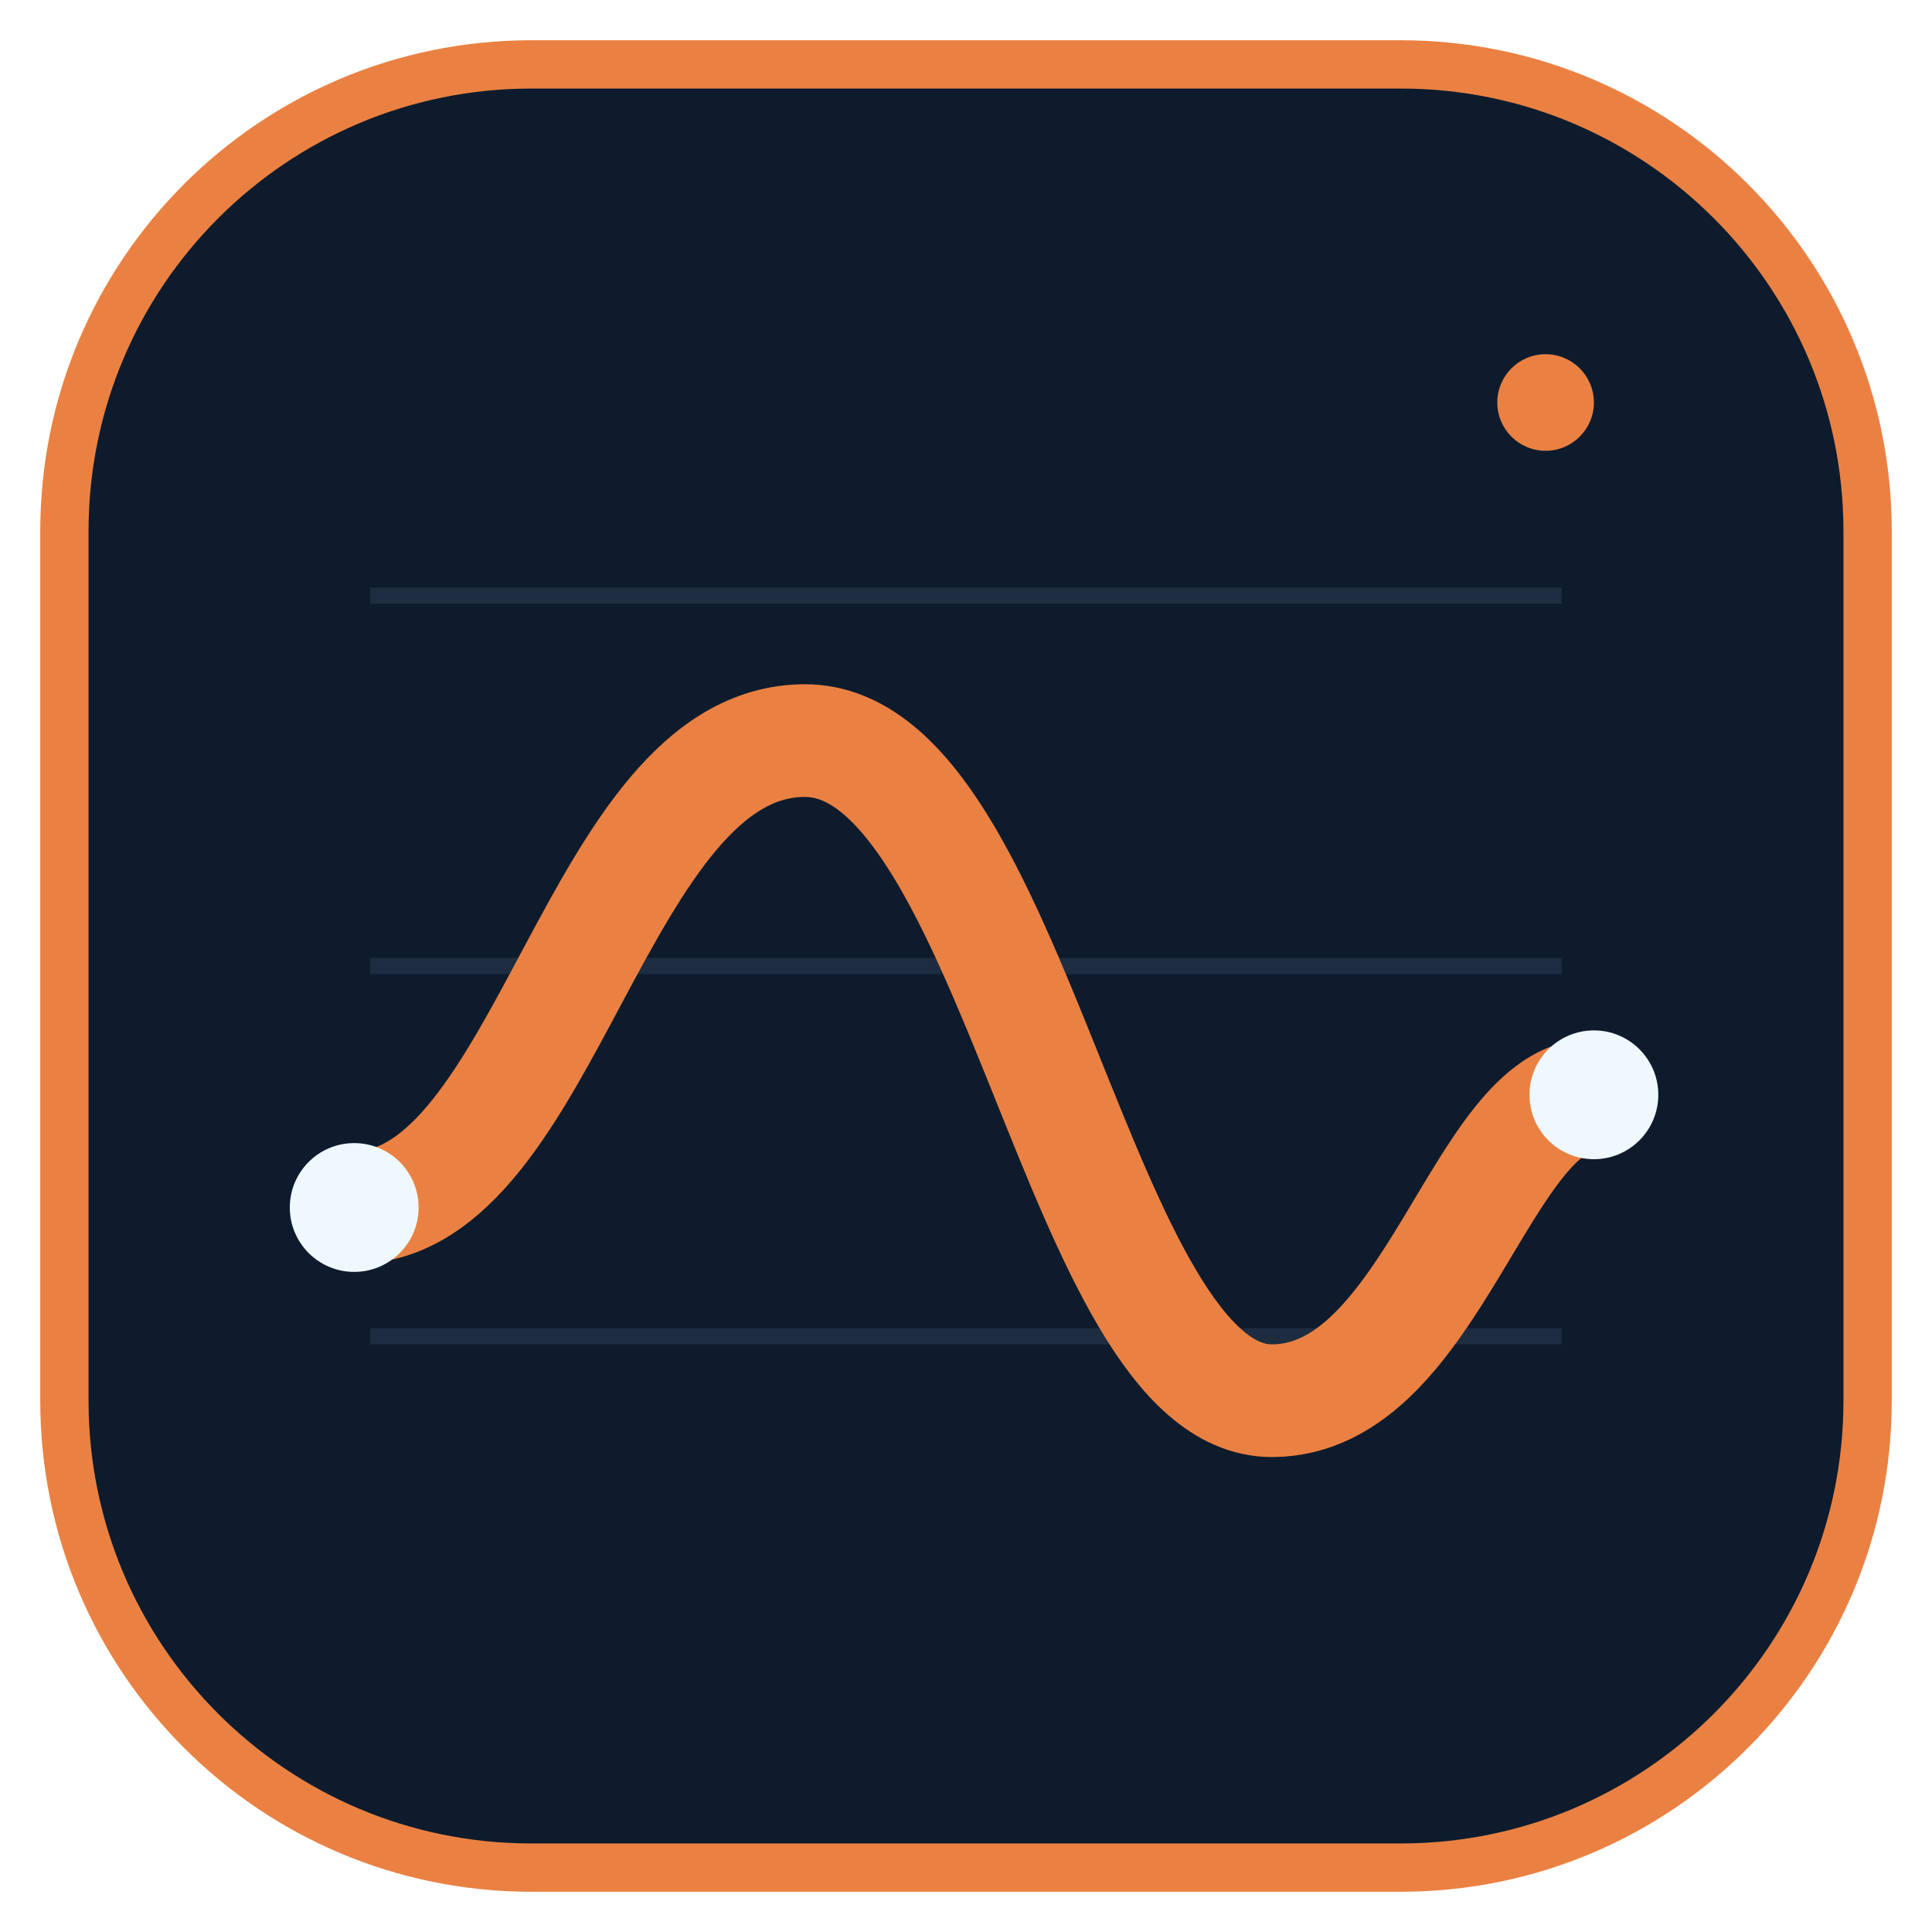
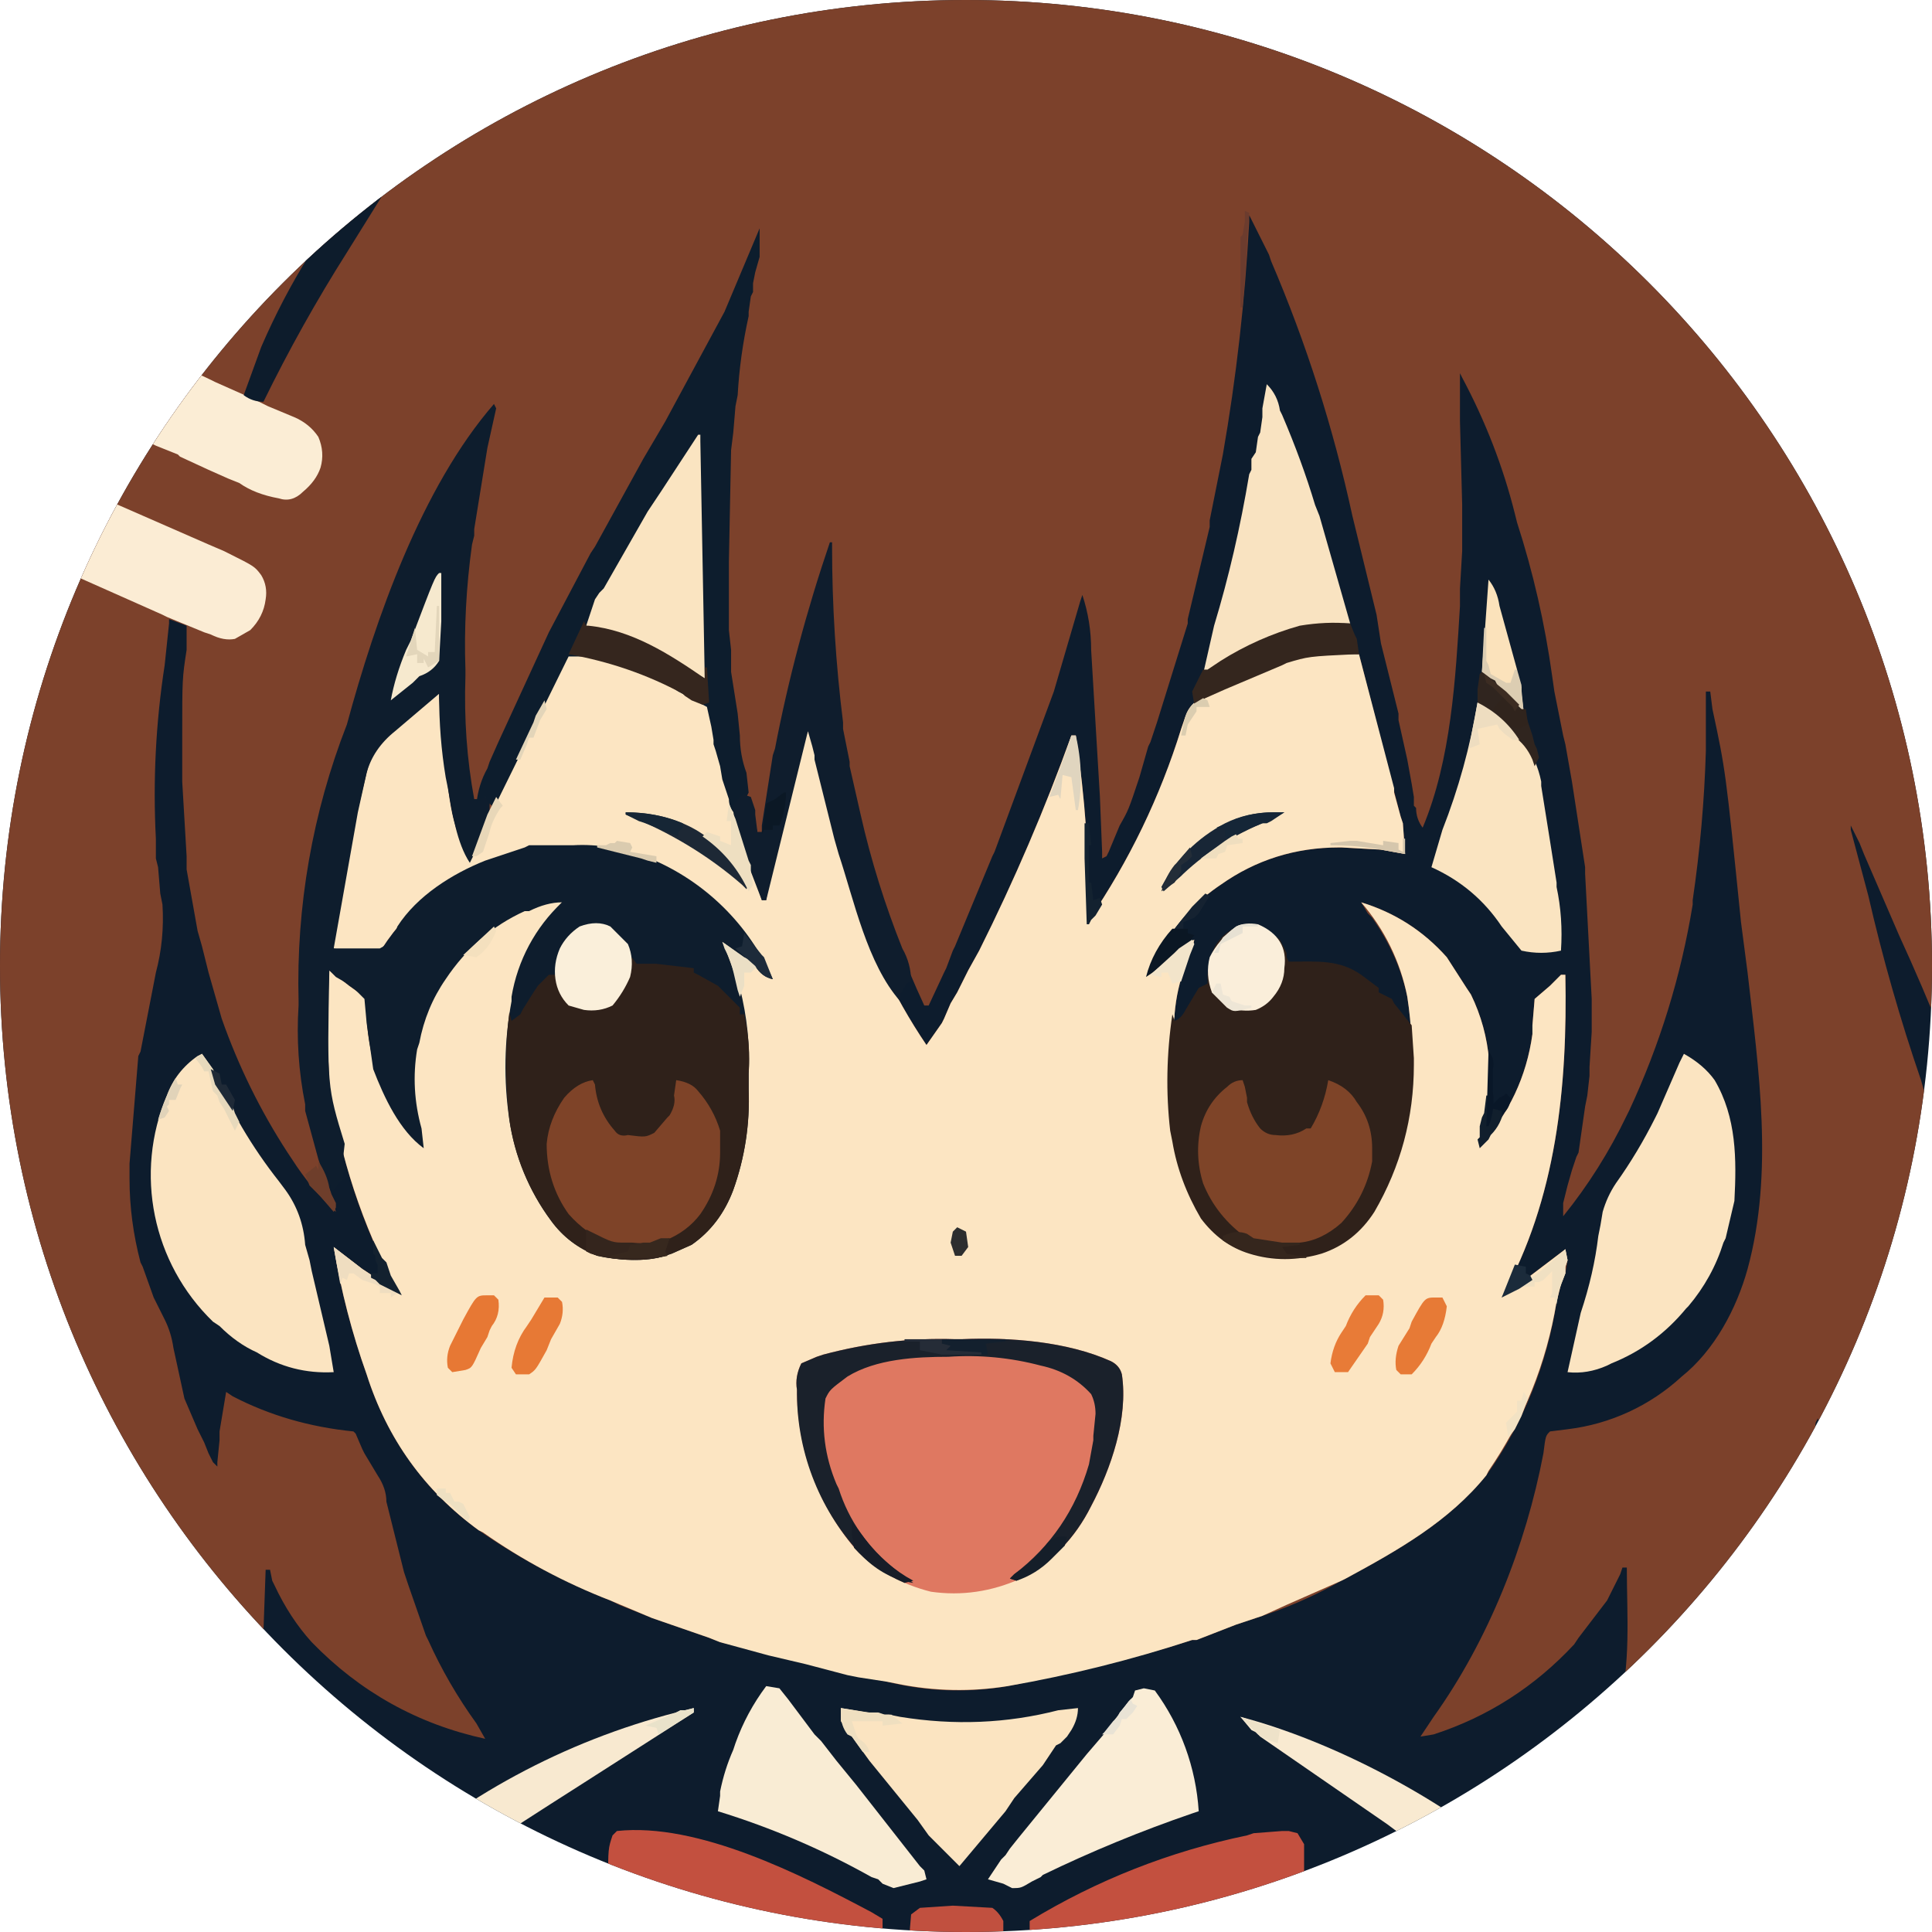
- <svg xmlns="http://www.w3.org/2000/svg" viewBox="0 0 120 120" fill="none">
-   <rect x="4" y="4" width="112" height="112" rx="29" fill="#0d1b2d" stroke="#ea8142" stroke-width="3" />
-   <path d="M23 37H97M23 60H97M23 83H97" stroke="#9db2c5" stroke-opacity=".12" />
-   <path d="M22 75C34 75 37 46 50 46C63 46 67 87 79 87C89 87 92 68 99 68" stroke="#ea8142" stroke-width="7" stroke-linecap="round" stroke-linejoin="round" />
-   <circle cx="22" cy="75" r="4" fill="#eff8ff" />
-   <circle cx="99" cy="68" r="4" fill="#eff8ff" />
-   <circle cx="96" cy="25" r="3" fill="#ea8142" />
+ <svg xmlns="http://www.w3.org/2000/svg" viewBox="192 210 880 880">
+   <clipPath id="c">
+     <circle cx="632" cy="650" r="440" />
+   </clipPath>
+   <g clip-path="url(#c)">
+     <circle cx="632" cy="650" r="440" fill="#0d1c2d" />
+     <path fill="#7c412b" d="M611 92h2q22 0 43 3h3a233 233 0 0 1 42 11q18 6 34 16l2 1 1 1 2 1 4 2 5 4h25q23 0 44 7l13 5q18 6 34 14l4 2 35 22 2 1a276 276 0 0 1 46 38l19 21 19 22 2 2a464 464 0 0 1 80 170l2 6 3 11 1 2q11 50 14 100l3 28v3l7 36v2l1 5 4 15 17 70 1 3 1 8v2q3 20 2 39v4q2 31-7 62l-2 1v-2a416 416 0 0 0-24-99 1027 1027 0 0 0-38-95l-16-37-2-5-4-8v2l8 30a828 828 0 0 0 24 84 493 493 0 0 1 14 63c7 50 3 106-19 152q-15 31-40 55l-3 1v-3l2-9v-4l2-14v-3l1-30v-3c0-35 0-35-4-51l-1 2-1 9-1 4-1 2v2l-8 28-2 5a226 226 0 0 1-41 67l-2 1-1 2-3 4h-2v2q-12 13-28 21h-2l2-15c6-22 4-44 4-66h-2l-1 3-5 10-1 2-13 17-2 3q-27 29-64 41l-6 1 6-9c25-35 42-78 50-120 1-8 1-8 3-10l8-1a93 93 0 0 0 52-24c15-12 25-31 30-49 12-44 5-91 0-135l-3-23c-7-69-7-69-13-97l-1-8h-2v27q-1 34-6 68v2q-8 49-29 94l-1 2q-12 25-29 46v-6l2-8 2-7 2-6 1-2 3-21 1-5 1-9v-4l1-16v-15l-3-57v-3l-6-39-3-17-1-4-4-20-1-7q-5-36-16-70l-1-4q-8-32-24-62l-1-2v22l1 38v21l-1 17v8c-2 33-4 70-17 101q-3-4-3-9l-1-1v-4l-1-6-2-11-4-18v-3l-8-32-2-13-11-45q-13-60-37-116l-1-3-9-18v3a886 886 0 0 1-12 106l-6 30v3l-10 42v2l-14 45-3 9-1 2-4 14c-5 15-5 15-9 22l-5 12-1 2-2 1v-3l-1-25-4-67q0-13-4-25l-1 3-12 41-27 73-1 2-17 41-1 2-3 8-1 2-7 15h-2a463 463 0 0 1-38-127l-1-6q-4-37-4-75a730 730 0 0 0-31 129h-2l-4-16-4 1-2 5q0 10 4 19l1 3 6 14 1 5h2v-2l4-24 10-38 1-4 5-11v1a514 514 0 0 0 18 69q12 41 35 75l7-10 1-2 3-7 3-5 5-10 5-9q24-48 42-98h2a536 536 0 0 1 6 84 325 325 0 0 0 42-87c3-9 3-9 7-13l2-1 3-1 30-14 3-1a72 72 0 0 1 29-4h7l19 74 1 3 1 14-11-2-18-1h-1q-30 0-54 17a101 101 0 0 0-27 27l-6 14 1-1 6-5 14-10-1 4-1 2-2 6q-4 10-5 22l-1 1q-7 43 10 84 6 12 16 19 16 8 35 6 12-1 20-9l2-2 2-2q8-9 13-21l1-3c11-24 12-55 8-81q-4-19-16-36l-2-2-3-5q23 7 39 25l9 14 2 3a84 84 0 0 1 5 61l-1 8q20-22 24-51v-4l1-12 7-6 5-5h2c1 51-4 102-29 147l29-22 1 5-1 6-2 5-2 8a184 184 0 0 1-32 79c-17 21-40 34-64 47l-2 1a205 205 0 0 1-39 17l-9 3-18 7h-2a601 601 0 0 1-76 19l-3 1-5 1a133 133 0 0 1-55-2l-76-18-5-2-26-9-15-6-4-2a291 291 0 0 1-60-32q-37-27-51-71-10-28-15-58l13 10 17 11-1-1a272 272 0 0 1-31-96l-1-21v-6l1-23 9 7 7 5 1 1v8a90 90 0 0 0 24 58h1l-1-3v-4l-1-2a86 86 0 0 1 21-77q15-18 38-25h8l-1 1a89 89 0 0 0-23 50q-3 29 2 57l1 3q4 25 22 42 9 8 20 9 20 3 36-5 15-11 20-28 6-18 6-36v-13q1-18-3-36v-2l-7-20-1-3 10 7 4 3 2 1 5 4q-5-12-14-22l-2-3q-22-23-53-31-11-3-21-2h-6q-12 0-22 3l-3 1a102 102 0 0 0-55 42l-1 1h-17l-4-1q-1-16 4-32l1-6 10-42q2-9 8-16l8-7 2-2 13-11h2v2c5 54 5 54 13 72l7-12 1-2 2-10-1-2-6 2h-1a370 370 0 0 1 3-143l4-23 1-5 2-10q-7 9-12 19l-2 2-4 8-1 2q-32 59-51 125l-3 11-3 10-1 7-2 6-7 39-1 3-1 36v9q0 19 2 37l1 3 1 8 1 3 11 39q-11-10-20-24l-2-3a285 285 0 0 1-30-61l-6-21-1-4-2-8-2-7-5-28v-6l-2-34v-20c0-27 0-27 2-40v-11l-8-3v2l-2 19a385 385 0 0 0-4 79v9l1 4 1 12 1 5q1 16-3 31l-7 36-1 2-4 49v7q0 19 5 38l1 2 5 14 1 2 4 8q3 6 4 13l5 23 6 14 2 4 1 2 2 5 1 2 1 2 2 2v-2l1-10v-4l3-18 3 2q25 13 55 16l1 1 3 7 1 2 6 10q4 6 4 12l8 32 2 6 8 23 1 2q9 20 22 38l4 7q-46-10-79-44-10-11-17-26l-1-2-1-5h-2l-1 28v2q0 24 4 46-7-1-13-6l-2-1a197 197 0 0 1-82-130v-3l-1-3-1-3-6 26v3l-2 30v36c-21-20-30-49-35-77l-1-4v-5q-2-10-2-21v-3l4-73 8-50 6-35-23 56-2 5-11 29-1 3-3 14-3 6-2 6v2l-1 7-1 2-7 43q-4-5-5-11l-1-3a244 244 0 0 1 18-159 471 471 0 0 0 29-151 525 525 0 0 0-32 74l-8 30-1 5-1 3h-2l-2-13-1-4q-3-21-3-43v-3a386 386 0 0 1 5-66v-3q8-42 21-83l1-2 9-22 4-11 11-24 1-2a448 448 0 0 1 92-130l5-5 17-16 2-2q44-36 95-63l2-1 16-8 7-4 30-12 7-3 17-6 2-1a589 589 0 0 1 99-22h1q20-2 41-2" />
+     <path fill="#fce5c2" d="M451 508q22 0 40 11l5 2 8 5 3 1 7 4 2 6 1 3v3l6 24 2 9 1 3 13 41h2l4-26 10-38 1-4 5-11v1a512 512 0 0 0 18 69q12 41 35 75l7-10 1-2 3-7 3-5 5-10 5-9q24-48 42-98h2a538 538 0 0 1 6 84 325 325 0 0 0 42-87c3-9 3-9 7-13l2-1 3-1 30-14 3-1q12-4 26-4h10l16 61v2l3 11 1 3 1 14-11-2-18-1h-1q-30 0-54 17-15 10-25 26l-2 1-6 14 1-1 6-5 1-1q6-6 13-9l-1 4-1 2-2 6q-4 10-5 22v1q-8 43 9 84 6 12 16 19 16 8 35 6a38 38 0 0 0 24-13q8-9 13-21l1-3c11-24 12-55 8-81a93 93 0 0 0-21-43q23 7 39 25l9 14 2 3a84 84 0 0 1 5 61l-1 8q20-22 24-51v-4l1-12 7-6 5-5h2c1 51-4 102-29 147l29-22 1 5-1 3v3l-2 5-2 8q-7 42-31 77l-1 2c-17 21-40 34-64 47l-2 1-25 11-11 5-3 1-9 3-18 7h-2a602 602 0 0 1-84 21q-25 4-50-1l-5-1-13-2-5-1-19-5-17-4-22-6-5-2-26-9-19-8q-31-12-58-31l-2-1q-37-27-51-71-10-28-15-58l13 10 17 11-1-1q-24-45-31-94v-2l-1-21v-6l1-23 9 7 7 5 1 1v8a90 90 0 0 0 24 58h1l-1-3v-4l-1-2a86 86 0 0 1 19-75l2-2q15-18 38-25h8l-1 1a89 89 0 0 0-23 50q-3 29 2 57l1 3q4 25 22 42 9 8 20 9 20 3 36-5 15-11 20-28 6-18 6-36v-13q1-18-3-36v-2l-7-20-1-3 11 7 3 3 7 5q-5-12-14-22l-2-3q-22-23-53-31-10-3-21-2h-6q-12 0-22 3l-3 1a102 102 0 0 0-55 42l-1 1h-17l-4-1a120 120 0 0 1 5-38l10-42q2-9 9-16l7-7 2-2 13-11h2v2c5 54 5 54 13 72l5-9 2-3 1-2a831 831 0 0 1 38-78" />
+     <path fill="#0e1d2d" d="m417 394 1 2-2 9-2 9-6 37v3l-1 4q-4 29-3 57v3q-1 29 4 56h3v-2l4 2v9l-1 3-1 3-2 3-1 3-4 8c-6-9-8-23-10-34l-1-5q-3-18-3-38l-20 17q-10 8-13 19l-4 18-11 62h21q6-3 8-10c9-14 25-24 40-30l18-6 2-1h20q17-1 33 6h2a105 105 0 0 1 56 55q-5-1-8-6l-15-11 1 2 7 19q5 20 4 39v8a121 121 0 0 1-7 45q-6 16-19 25l-9 4-3 1c-9 3-22 2-31 0q-13-5-21-16a102 102 0 0 1-19-46q-4-27 1-54v-2a76 76 0 0 1 23-43q-7 0-15 4h-2q-22 10-36 31-9 13-12 29l-1 3q-3 18 2 36l1 9c-11-8-18-23-23-36l-3-21-1-11-6-6-7-4-2-2-1-1c-1 53-1 53 7 79l-1 9 1 2-1 5-4 5-3-1-2-4v-3l-1-3-1-3-6-22v-3a171 171 0 0 1-3-45v-2a323 323 0 0 1 22-126c13-48 34-108 67-146" />
+     <path fill="#df7861" d="M627 820h3c22-1 48 1 68 10q4 2 5 6c3 20-5 43-14 60q-11 22-32 33-20 9-41 6-20-5-34-19a112 112 0 0 1-27-71v-2q-1-6 2-12l7-3 3-1q30-8 60-7" />
+     <path fill="#2f211a" d="m765 631 10 7 3 6v2l1 2h1c12 0 22-1 32 6l8 6v2l6 3 1 2 4 5 4 5 1 15v3q0 36-18 67-9 14-24 19-17 5-33 0-13-4-22-16-10-17-13-35l-1-5q-3-26 1-53l1 3q3-1 5-5l6-10 4-2v-2q0-9 4-16 7-10 19-9m-286 14 3 4h9l17 2v2l2 1 9 5 1 1 9 9v3h2q3 14 2 27v7a121 121 0 0 1-7 46q-6 16-19 25l-9 4-3 1c-9 3-22 2-31 0q-13-5-21-16a102 102 0 0 1-19-46q-3-25 0-49l1 4 4-3 1-2 5-8 2-3 5-5h3l1 2c3 9 3 9 7 12q7 3 13 1l7-4q6-8 6-20" />
+     <path fill="#c3503f" d="M776 1044h3l4 1 3 5v21a475 475 0 0 1-6 72c-3 22-3 22-6 26l-4 1q-13-2-26-7l-3-1-11-5-10-5-30-13-29-15v-39q46-28 99-39l3-1zm-303 0c37-4 84 20 116 37l5 3v39l-39 21-2 1-27 11-31 12-2 1q-5 2-10 1-5-5-6-14a433 433 0 0 1-7-60l-1-28v-1c0-15 0-15 2-21z" />
+     <path fill="#0d1d2d" d="M538 314v13l-2 7-1 5v4l-1 2-1 7v2q-4 18-5 36l-1 5-1 12-1 8-1 51v31l1 9v10l3 19 1 10q0 9 3 17l1 9-1 2-2 1-2 1-1 6q-3-3-3-7l-1-3-1-3-1-3-1-6-2-7-1-3v-2l-1-6-2-9-13-7-3-2q-19-11-41-14h-6l-1 2-33 67-3-3-1-2-4 3q1-9 5-16l1-3 4-9 23-50 19-36 2-3 22-40 10-17 27-50 8-19z" />
+     <path fill="#fbe4c1" d="m284 690 5 7a217 217 0 0 0 30 51l3 4q8 11 9 25l2 7 1 5 8 34 2 12q-19 1-35-9-9-4-17-12l-3-2a93 93 0 0 1-21-103q4-11 14-18zm675 0q9 5 14 12c10 17 10 36 9 55l-4 17-1 2q-5 16-16 29l-1 1q-14 17-34 25l-2 1q-9 4-18 3l6-27q6-18 8-35l1-5 1-6q2-7 6-13 10-14 18-30l1-2 10-23z" />
+     <path fill="#fbecd4" d="m208 424 12 5 3 1 64 28 7 3 2 1c12 6 12 6 15 10q3 5 2 11-1 8-7 14l-7 4q-5 1-11-2l-3-1-17-7-2-1-36-16-11-5-8-3-4-2c-13-5-13-5-17-10q-2-6-2-13t5-12q6-7 15-5" />
+     <path fill="#fbedd5" d="M235 360q11 3 21 8l32 15 2 1 18 8 6 3 12 5q7 3 11 9 3 7 1 14-2 6-8 11-5 5-11 3-11-2-18-7l-5-2-9-4-13-6-1-1-10-4-18-9-5-2c-20-9-20-9-24-15q-3-6-1-14l5-8 1-2q6-5 14-3" />
+     <path fill="#f8e9d0" d="M508 988v2l-50 32c-47 30-47 30-63 45q5 6 11 8a253 253 0 0 1 48 38l1 8 1 4v3l1 14-14-11-2-1-8-7q-36-28-76-48 1-6 6-11a324 324 0 0 1 137-74l2-1h2z" />
+     <path fill="#f9ead1" d="M757 992c42 11 91 37 124 65l1 1c11 9 11 9 14 14l-1 4-5 3-3 2-1 1-7 3-3 2q-21 12-39 26l-2 2-37 27 4-31 11-9 5-3 38-28 4-3-36-27-58-40-2-2-2-1z" />
+     <path fill="#7e4328" d="m462 702 1 2q1 12 9 21 2 3 6 2c8 1 8 1 12-1l6-7 1-1q3-5 2-9l1-7q7 1 10 5 7 8 10 18v10q0 15-9 28-6 8-16 12l-2 1q-11 3-24 0-10-4-18-13-10-14-10-32 1-11 8-21 6-7 13-8" />
+     <path fill="#7e4428" d="m758 702 1 3 1 5v2q2 7 6 12 3 3 7 3 8 1 14-3h2q6-10 8-22 9 3 13 10 7 9 7 21v6q-3 16-14 28-9 8-19 9-12 2-24-2-14-10-20-25-4-13-1-26 3-11 12-18 3-3 7-3" />
+     <path fill="#fae4c1" d="M865 530q12 6 19 17l2 1q6 8 8 18v2l4 25 3 19v2q3 14 2 29-9 2-18 0l-9-11q-12-18-32-27l5-17q11-28 16-58" />
+     <path fill="#f9e3c1" d="M769 385q5 5 6 12l1 2q9 21 15 41l2 5 14 49h-3q-34 2-61 21l-3 2 5-22q10-33 16-69l1-2v-5l2-3 1-7 1-2 1-7v-4z" />
+     <path fill="#fbe4c1" d="m575 988 19 3h3l5 1q37 6 72-3l9-1q0 5-3 10l-2 3-3 3-2 1-6 9-13 15-4 6-21 25-10-10-3-3-1-1-5-7-22-27-13-18z" />
+     <path fill="#0f1d2d" d="M570 457h1v2q0 40 5 80v3l3 15v2l5 22q7 31 19 61 4 7 4 15l-2 1-3 5v3c-15-17-21-46-28-67l-2-7-9-36v-2l-1-4-2-7-19 77h-2l-10-26q-3-8-3-17l3-4 2-1 3 1 2 6v2l1 8h2v-3l5-32 1-3q9-47 25-94" />
+     <path fill="#faedd6" d="m713 979 5 1a104 104 0 0 1 20 55l-3 1q-35 12-68 28l-1 1-4 2c-5 3-5 3-9 3l-2-1-2-1-7-2 6-9 2-2 2-3 4-5 31-38 12-14 1-2 6-8 2-2 1-3z" />
+     <path fill="#f9ecd4" d="m541 978 6 1 4 5 12 16 3 3 7 9 9 11 29 37 2 2 1 4-3 1-12 3-5-2-2-2-3-1a357 357 0 0 0-70-30l1-7v-2q2-10 6-19l1-3q5-14 14-26" />
+     <path fill="#1a212b" d="M627 820h3c22-1 48 1 68 10q4 2 5 6c3 20-5 43-14 60q-11 22-32 33l-2 1-3-1 2-2q25-19 34-50l2-11v-2l1-10q0-5-2-9-9-10-23-13a129 129 0 0 0-42-4c-15 0-33 1-46 9-8 6-8 6-10 10q-3 20 5 39l1 2q7 22 26 37l4 3 4 3q-13-2-23-12a108 108 0 0 1-30-74v-2q-1-6 2-12l7-3 3-1q30-8 60-7" />
+     <path fill="#fae4c1" d="M510 408h1v3l2 108-9-5q-20-14-45-19l3-9 1-3 2-3 2-2 20-35 6-9z" />
+     <path fill="#c5523f" d="m598 1137 2 3-3 10-1 3-2 3-2 6-2 3-8 21-3 6-4 10-36-5h-2l-36-8 2-1 6-4a111 111 0 0 1 30-17l4-2 43-22 3-2 5-3z" />
+     <path fill="#c4513f" d="m657 1138 13 5 58 30 2 1 5 3 18 12q-27 7-56 11h-2l-7 1h-2l-11 1v-1h5l-1-2-10-23-1-2-6-14-2-5-3-6v-2l-2-5z" />
+     <path fill="#c1503f" d="m626 1078 18 1q3 2 5 6v21c0 17 0 17-2 24l-2 2h-26l-2 1-6-1-4-4-1-4v-30l1-12 4-3z" />
+     <path fill="#0d1c2c" d="M390 258q1 4-2 7l-1 2-2 3-2 2-33 53a707 707 0 0 0-38 68q-5 0-9-3l8-22q19-44 50-80l3-3q12-14 26-27" />
+     <path fill="#faefda" d="m470 632 8 8q3 7 1 15-3 7-8 13-6 3-13 2l-7-2q-5-5-6-12t2-14q3-6 9-10 8-3 14 0" />
+     <path fill="#faeeda" d="M765 631q7 3 10 8t2 12q0 7-5 13-3 4-8 6-6 1-13-1l-7-7q-3-8-1-16 4-8 12-14 4-2 10-1" />
+     <path fill="#34261e" d="m807 494 2 5 1 2 1 7h-2c-21 1-21 1-31 4l-2 1-26 11-9 4-3 2-2 1-1-6 1-2 1-2 3-6h2l6-4a137 137 0 0 1 36-16q12-2 23-1" />
+     <path fill="#35261e" d="m458 493 1 2h1c20 2 37 13 53 24v-5h1l1 16-3 1-5-2-3-2-1-1q-24-13-52-18z" />
+     <path fill="#fbe2bb" d="M870 474q4 5 5 12l8 29v2l2 6v3l1 8-8-8-3-3-1-1-1-2-2-1-4-3z" />
+     <path fill="#f6e9ce" d="M392 471h1v22l-1 18q-3 5-9 7l-3 3-10 8q2-11 7-23l2-4c11-29 11-29 13-31" />
+     <path fill="#e87b37" d="M814 800h6l2 2q1 6-2 11l-2 3-2 3-1 3-9 13h-6l-2-4q1-8 5-14l2-3q3-8 9-14" />
+     <path fill="#e77935" d="M440 801h6l2 2q1 5-1 10l-4 7-2 5c-5 9-5 9-8 11h-6l-2-3q1-11 7-19l2-3z" />
+     <path fill="#e77a36" d="M846 801h3l2 4q-1 9-5 14l-2 3q-3 8-9 14h-5l-2-2q-1-5 1-11l5-8 1-3c6-11 6-11 11-11" />
+     <path fill="#e77834" d="M414 800h3l2 2q1 7-3 12l-1 2-1 3-3 5c-4 9-4 9-7 10l-6 1-2-2q-1-5 1-10l6-12c6-11 6-11 11-11" />
+     <path fill="#30251f" d="M867 516q7 3 11 9l2 2 6 6 4 12 1 4 1 2 1 4-2 4-1-3q-3-7-9-11l-2-2-14-13v-6l1-7z" />
+     <path fill="#182636" d="M772 580h5l-5 3q-24 9-41 25l-1 1-8 7-1-2q10-19 29-29 10-5 22-5" />
+     <path fill="#1d2835" d="M477 580q18 0 32 8 15 9 24 25l-1 2-2-2q-23-20-53-32z" />
+     <path fill="#34251d" d="m459 770 2 1c10 5 10 5 16 5h3q9 1 17-2l-1 3-1 3 1 2q-18 4-35-1l-2-1z" />
+     <path fill="#eedfc1" d="m524 576 3 7 6 19 1 2v3l1 6-2 3-1-2q-7-14-20-23l2-2 6 2v2l5 2v-11h-2z" />
+     <path fill="#35261d" d="m760 772 3 2 13 2h8v1l-8 1 2 3 5 1h4v1c-14 0-26 0-38-8v-2q6-3 11-1" />
+     <path fill="#0b1724" d="M726 633h7v2l3 1-5 7-2 1-2 1-5 4-5 4-3 2q3-12 12-22" />
+     <path fill="#e0d5bf" d="M680 545h2q4 17 1 34h-1l-2-15-4-1-1 11-1-2-4 1 7-19 1-3z" />
+     <path fill="#f2e4ca" d="m735 638 1 2-2 5-4 12-4 1-2-5h-3v2l-5-1 11-10 2-2z" />
+     <path fill="#efdfc0" d="m575 988 12 2h5l3 1h3l5 4-9 1v-2h-14l2 6 1 2q4 2 5 6h-3l-5-7-2-1q-3-4-3-9z" />
+     <path fill="#171d28" d="m580 903 6 8q9 12 22 19l-4 1q-14-6-23-16l-1-6z" />
+     <path fill="#13202e" d="M621 820h29v1l-9 1 1 5-26-1v-1l5-1 3-1-3-1z" />
+     <path fill="#152637" d="M772 580h5l-6 4-2 1h-2l-5 2-2 1-8 4-2-1v-3l-4-1 7-3 2-1q8-3 17-3" />
+     <path fill="#eeddc0" d="M865 530q12 6 19 17h-3l-4-3-2-2-1-2-9 2 1 7-5 2z" />
+     <path fill="#efddc0" d="m344 778 13 10 16 11-3 2v-2h-5v-3l-2-1-3-1-3-1-4-3h-2l-1 3-2-1-1 3z" />
+     <path fill="#37281e" d="m497 774-1 3-1 3 1 2-9 1h-17v-1l8-2 1-3h2l4-1h3l5-2z" />
+     <path fill="#151e29" d="m678 910-1 4-5 5-1 1q-7 7-16 10l-3-1 2-2q9-6 15-14 4-4 9-3" />
+     <path fill="#f0e0c2" d="m905 779 1 5-1 3v3l-3 8-1 6-1-3h-2l1-2v-10l-1 1-2 2-1 1-2 1h-2v2h-6l2-2 8-6z" />
+     <path fill="#ebdfc5" d="m521 639 10 7 2 1 4 3-3 3h-3v6l-2 5-1-3c-3-13-3-13-6-19z" />
+     <path fill="#dccdb2" d="M868 496h1v15l1 2 1 4 7 4h2l2-6h1l2 7v2l1 10-8-8-3-3-1-1-1-2-2-1-4-3z" />
+     <path fill="#30241d" d="m877 527 5 6h5l1 7-4 2-4-1-4-4-2-2-2-2z" />
+     <path fill="#0b1825" d="M549 571h1q0 8-3 15h-3v2h-4l-1 2 2-14 4-2z" />
+     <path fill="#162635" d="M477 580q14 0 26 5v2l-2 2v2l-15-6-3-1-6-3z" />
+     <path fill="#132230" d="M686 585h2l1 10h-1v17h1l1 8 3-1 1 3-3 5-2 2-1 2h-1l-1-30z" />
+     <path fill="#1d2b3a" d="m531 635 8 10 1 1 4 10q-5-1-8-6l-9-8 3-1z" />
+     <path fill="#6e3e2b" d="M337 739q4 6 5 12l1 3 1 2 1 2v2l-1 2-6-7-2-2-3-3-2-5 5-4 1 2z" />
+     <path fill="#e7d9bc" d="m284 690 5 7 5 10 1 2 3 5 1 3 1 2 1 2-2 4-5-10-2-3-1-3-2-2-2-9h-2l-1-2-3-4z" />
+     <path fill="#e3d6bb" d="M391 486h1v25l-5 3-2-4v2h-3v-4l-5 1 4-13 1 10 5 3v-2h3z" />
+     <path fill="#252c37" d="M604 820h17v2l4 1-2 2 16 1v1h-18l-10-2v-4h-7z" />
+     <path fill="#13212f" d="m362 775 4 8 2 2 1 3 1 3 4 7 1 2-10-5-2-2-2-1v-2h3v-4l-1-2v-2l-1-1z" />
+     <path fill="#111f2d" d="M869 709h1v10l2-4h5q-1 7-6 12l-1 2-4 4-1-4 1-1v-5l1-4 1-2z" />
+     <path fill="#091728" d="M870 689q3 3 2 8v10q1 9-2 16h-1zm8 19 2 2q0 4-3 7l-1 1v-2l-4-1v-2l3-3 2-1z" />
+     <path fill="#4c352c" d="M604 57h52l2 1 15 1v1h-46v-1l-23-1z" />
+     <path fill="#6f3e2d" d="M207 911h1l1 39-7-7q0-4 3-7l2-7z" />
+     <path fill="#1b2b3b" d="m882 786 5 1v3l2 1 1 2-6 4-2 1-6 3z" />
+     <path fill="#eee2c9" d="m757 992 18 6-1 6-6-2-3-2-2-2z" />
+     <path fill="#6c3c2e" d="m759 306 2 1-1 13v4l-2 26h-1v-32l1-1 1-6z" />
+     <path fill="#e9e2ca" d="M508 988v2l-16 10-1-3-5-1 14-6 2-1h2z" />
+     <path fill="#2d2e2f" d="m628 769 4 2 1 7-3 4h-3l-2-6 1-5z" />
+     <path fill="#e8d7b8" d="m418 573 3 4-1 1q-4 6-5 11l-3 9-3 2h-2l7-19 1-2z" />
+     <path fill="#f4e0be" d="m417 632 1 2q-3 8-9 12l-6-1z" />
+     <path fill="#d5c6ac" d="M831 592h1v7l-11-2q-11-2-23-2v-1l9-1h3l12 2v-2l7 1v3l2 1z" />
+     <path fill="#dacbaf" d="m473 593 6 1 1 2-1 2 12 2v3l-4-1-3-1-20-5v-1h4l2-1h2z" />
+     <path fill="#e9e3d5" d="m707 984 1 2 2 1-2 3-2 2-1 1h-2l-1 3-3 4h-5l1-1 4-5 2-2 1-2z" />
+     <path fill="#eee0c2" d="M391 888h4v2h2l1 2 1 2h2l2 1 3 6-1 2-2-2-3-3-3-3-2-1-4-3z" />
+     <path fill="#efdebf" d="m755 590 1 2h2v2l-7 1-1 3-3 1-1 2h-7l11-8 3-2z" />
+     <path fill="#f2e2c4" d="m886 844 2 3-3 8-1 2-1 2-1 2-3 4-1-7 4-4 1-1v-5h2z" />
+     <path fill="#e1d3b9" d="m272 701 1 3h2l-1 2-2 5h-3v2l-1 1 1 2-2 3-3 1q3-10 8-19" />
+     <path fill="#232d38" d="m734 596 1 4-2 2-3 2v3l-3 5-6 4q2-7 6-12l1-1z" />
+     <path fill="#e3d5b9" d="m440 529 1 4-3 5-3 8h-2l-1 3-3 7h-2l8-17 1-3z" />
+     <path fill="#152231" d="m741 617 2 1-5 8-2 2-5 2v3h-4l8-10 2-2z" />
+     <path fill="#eee6d6" d="M746 658h2l1 5 3 1 1 2 6 2h3v1c-8 2-8 2-11 0l-7-7z" />
+     <path fill="#151d2b" d="m885 124 22 12-4 1-4-2v-2l-4 1v-3h-2l-8-5z" />
+     <path fill="#e7e1d3" d="M761 631h4v1h-7v3l-10 5-1 4h-2l4-7c7-6 7-6 12-6" />
+     <path fill="#1f2a37" d="m288 697 4 2 1 5h2l4 7-1 5-8-12z" />
+     <path fill="#dbcdb0" d="m740 528 2 1 1 3h-6v2l-4 6-1 5h-2c2-10 2-10 5-14z" />
+     <path fill="#3c2c22" d="m868 517 10 8 6 6-2 3-1-2-9-9-3-2z" />
+   </g>
</svg>
